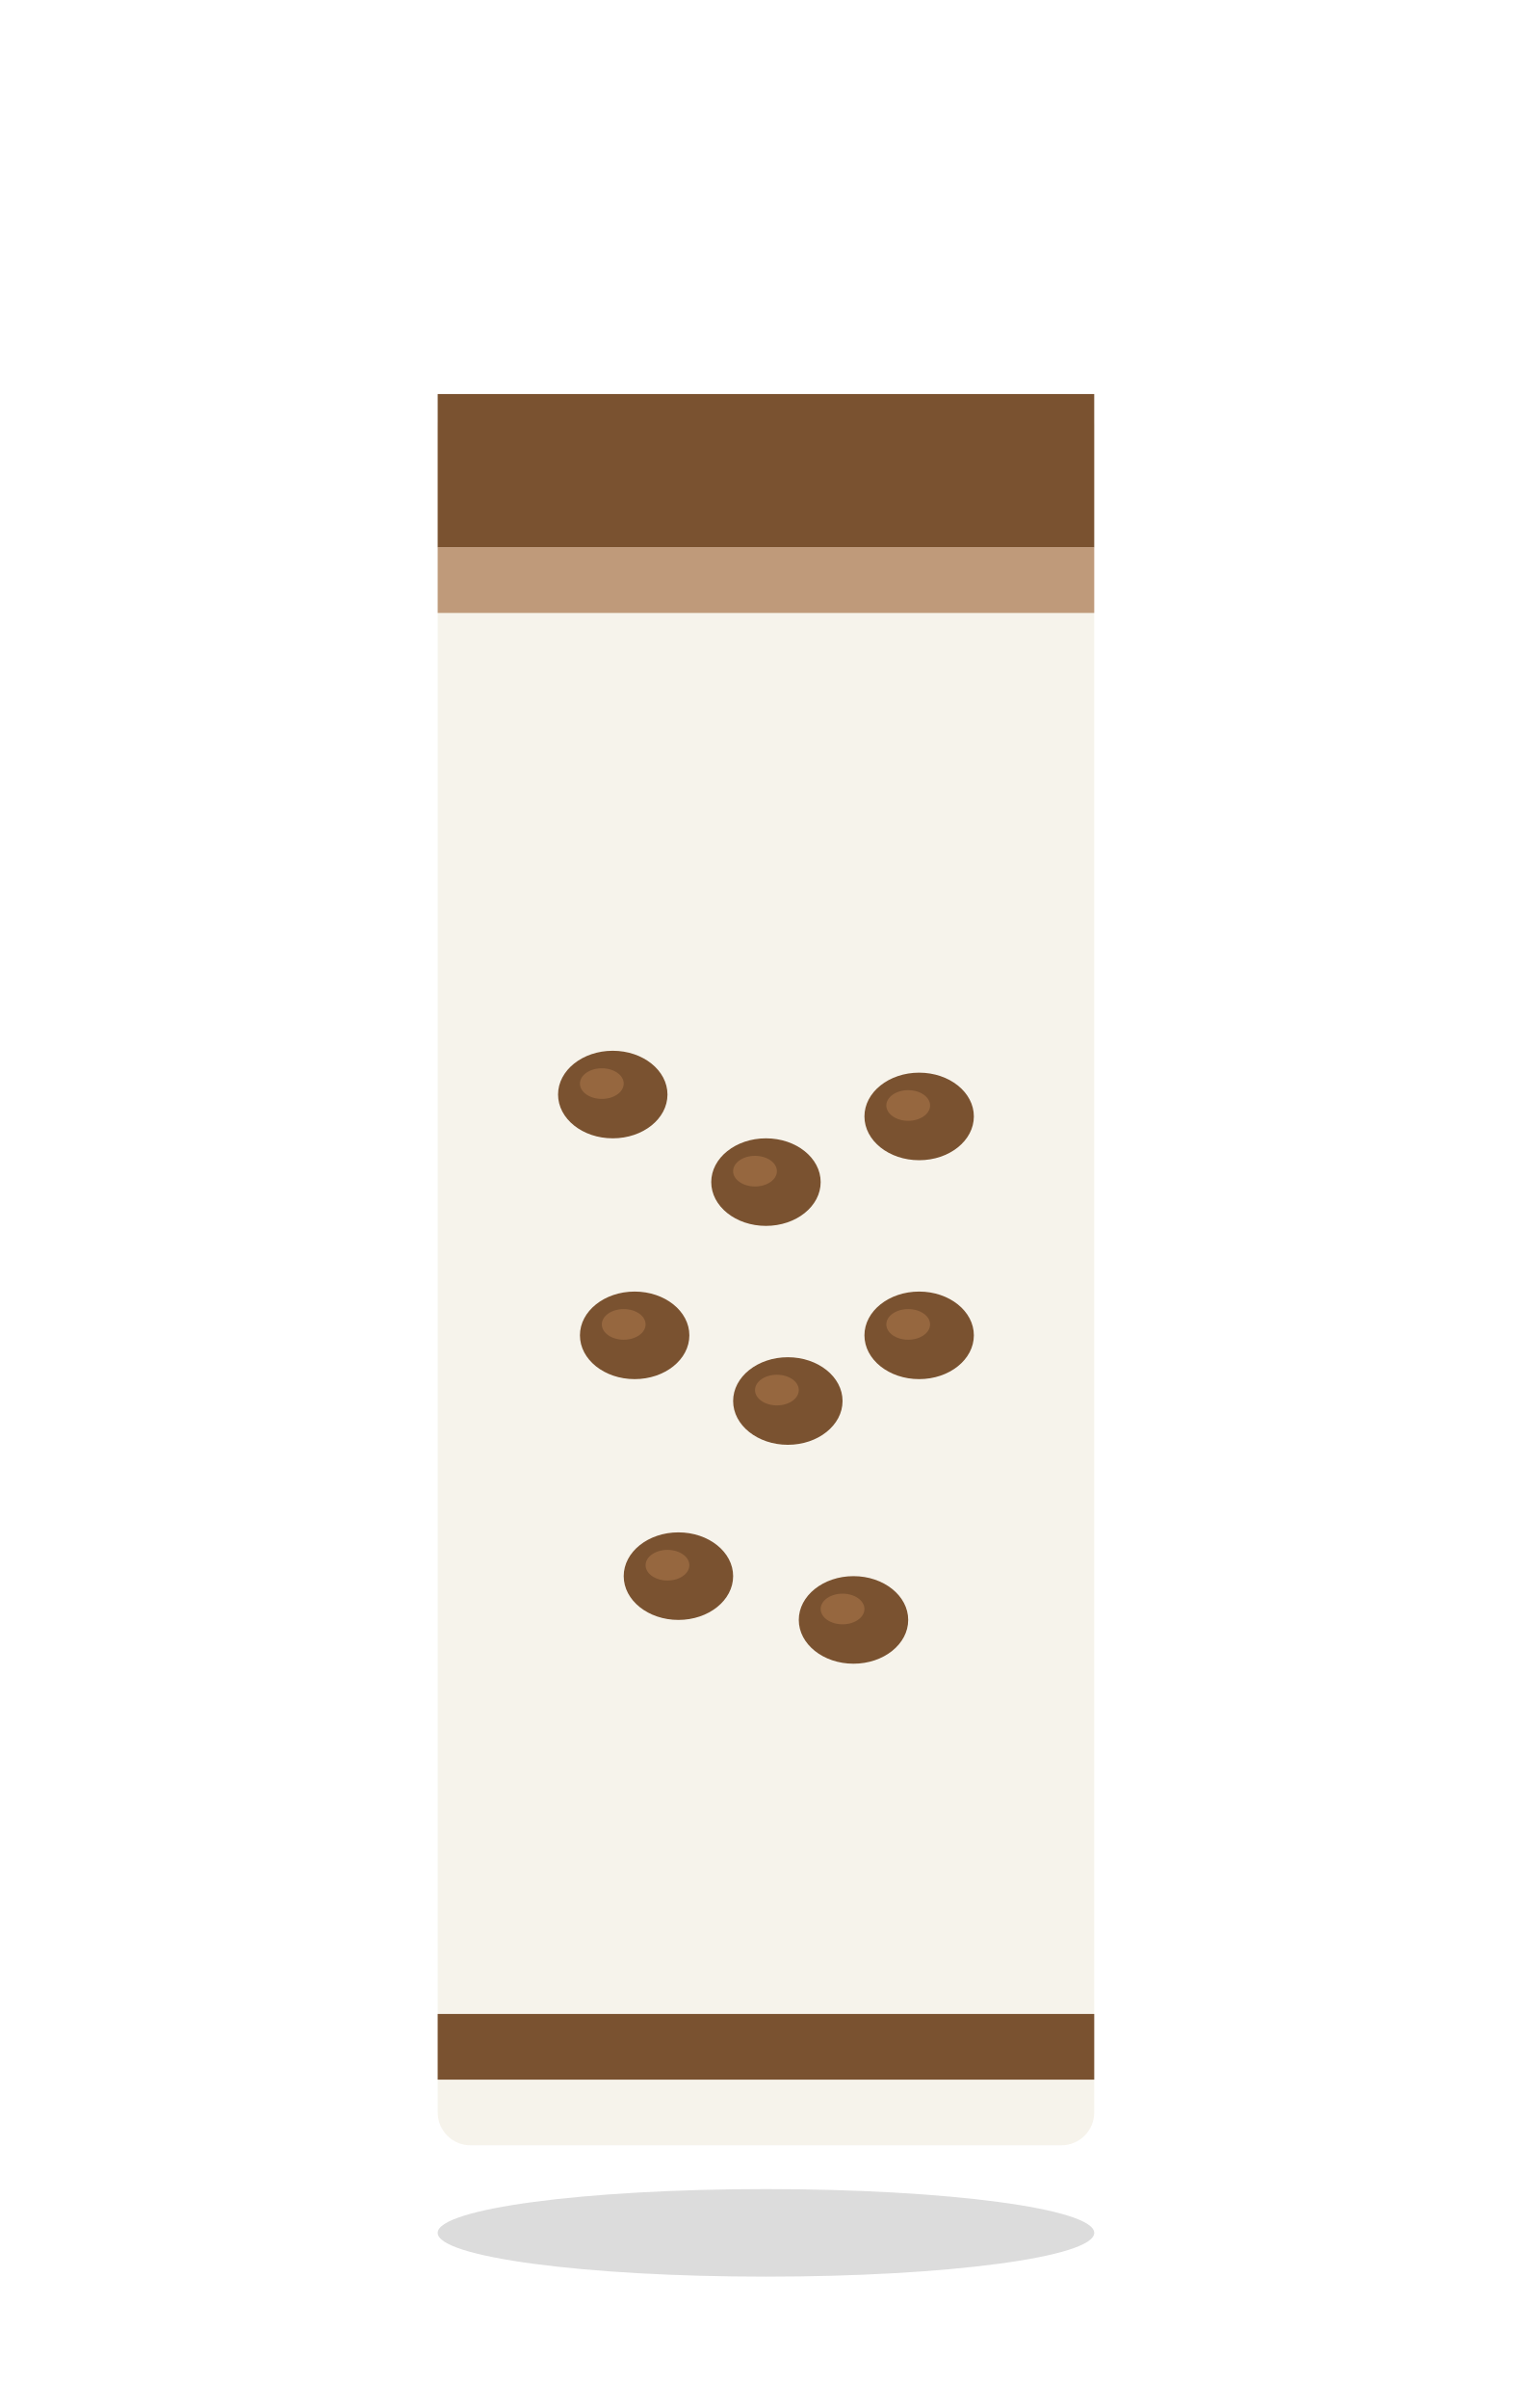
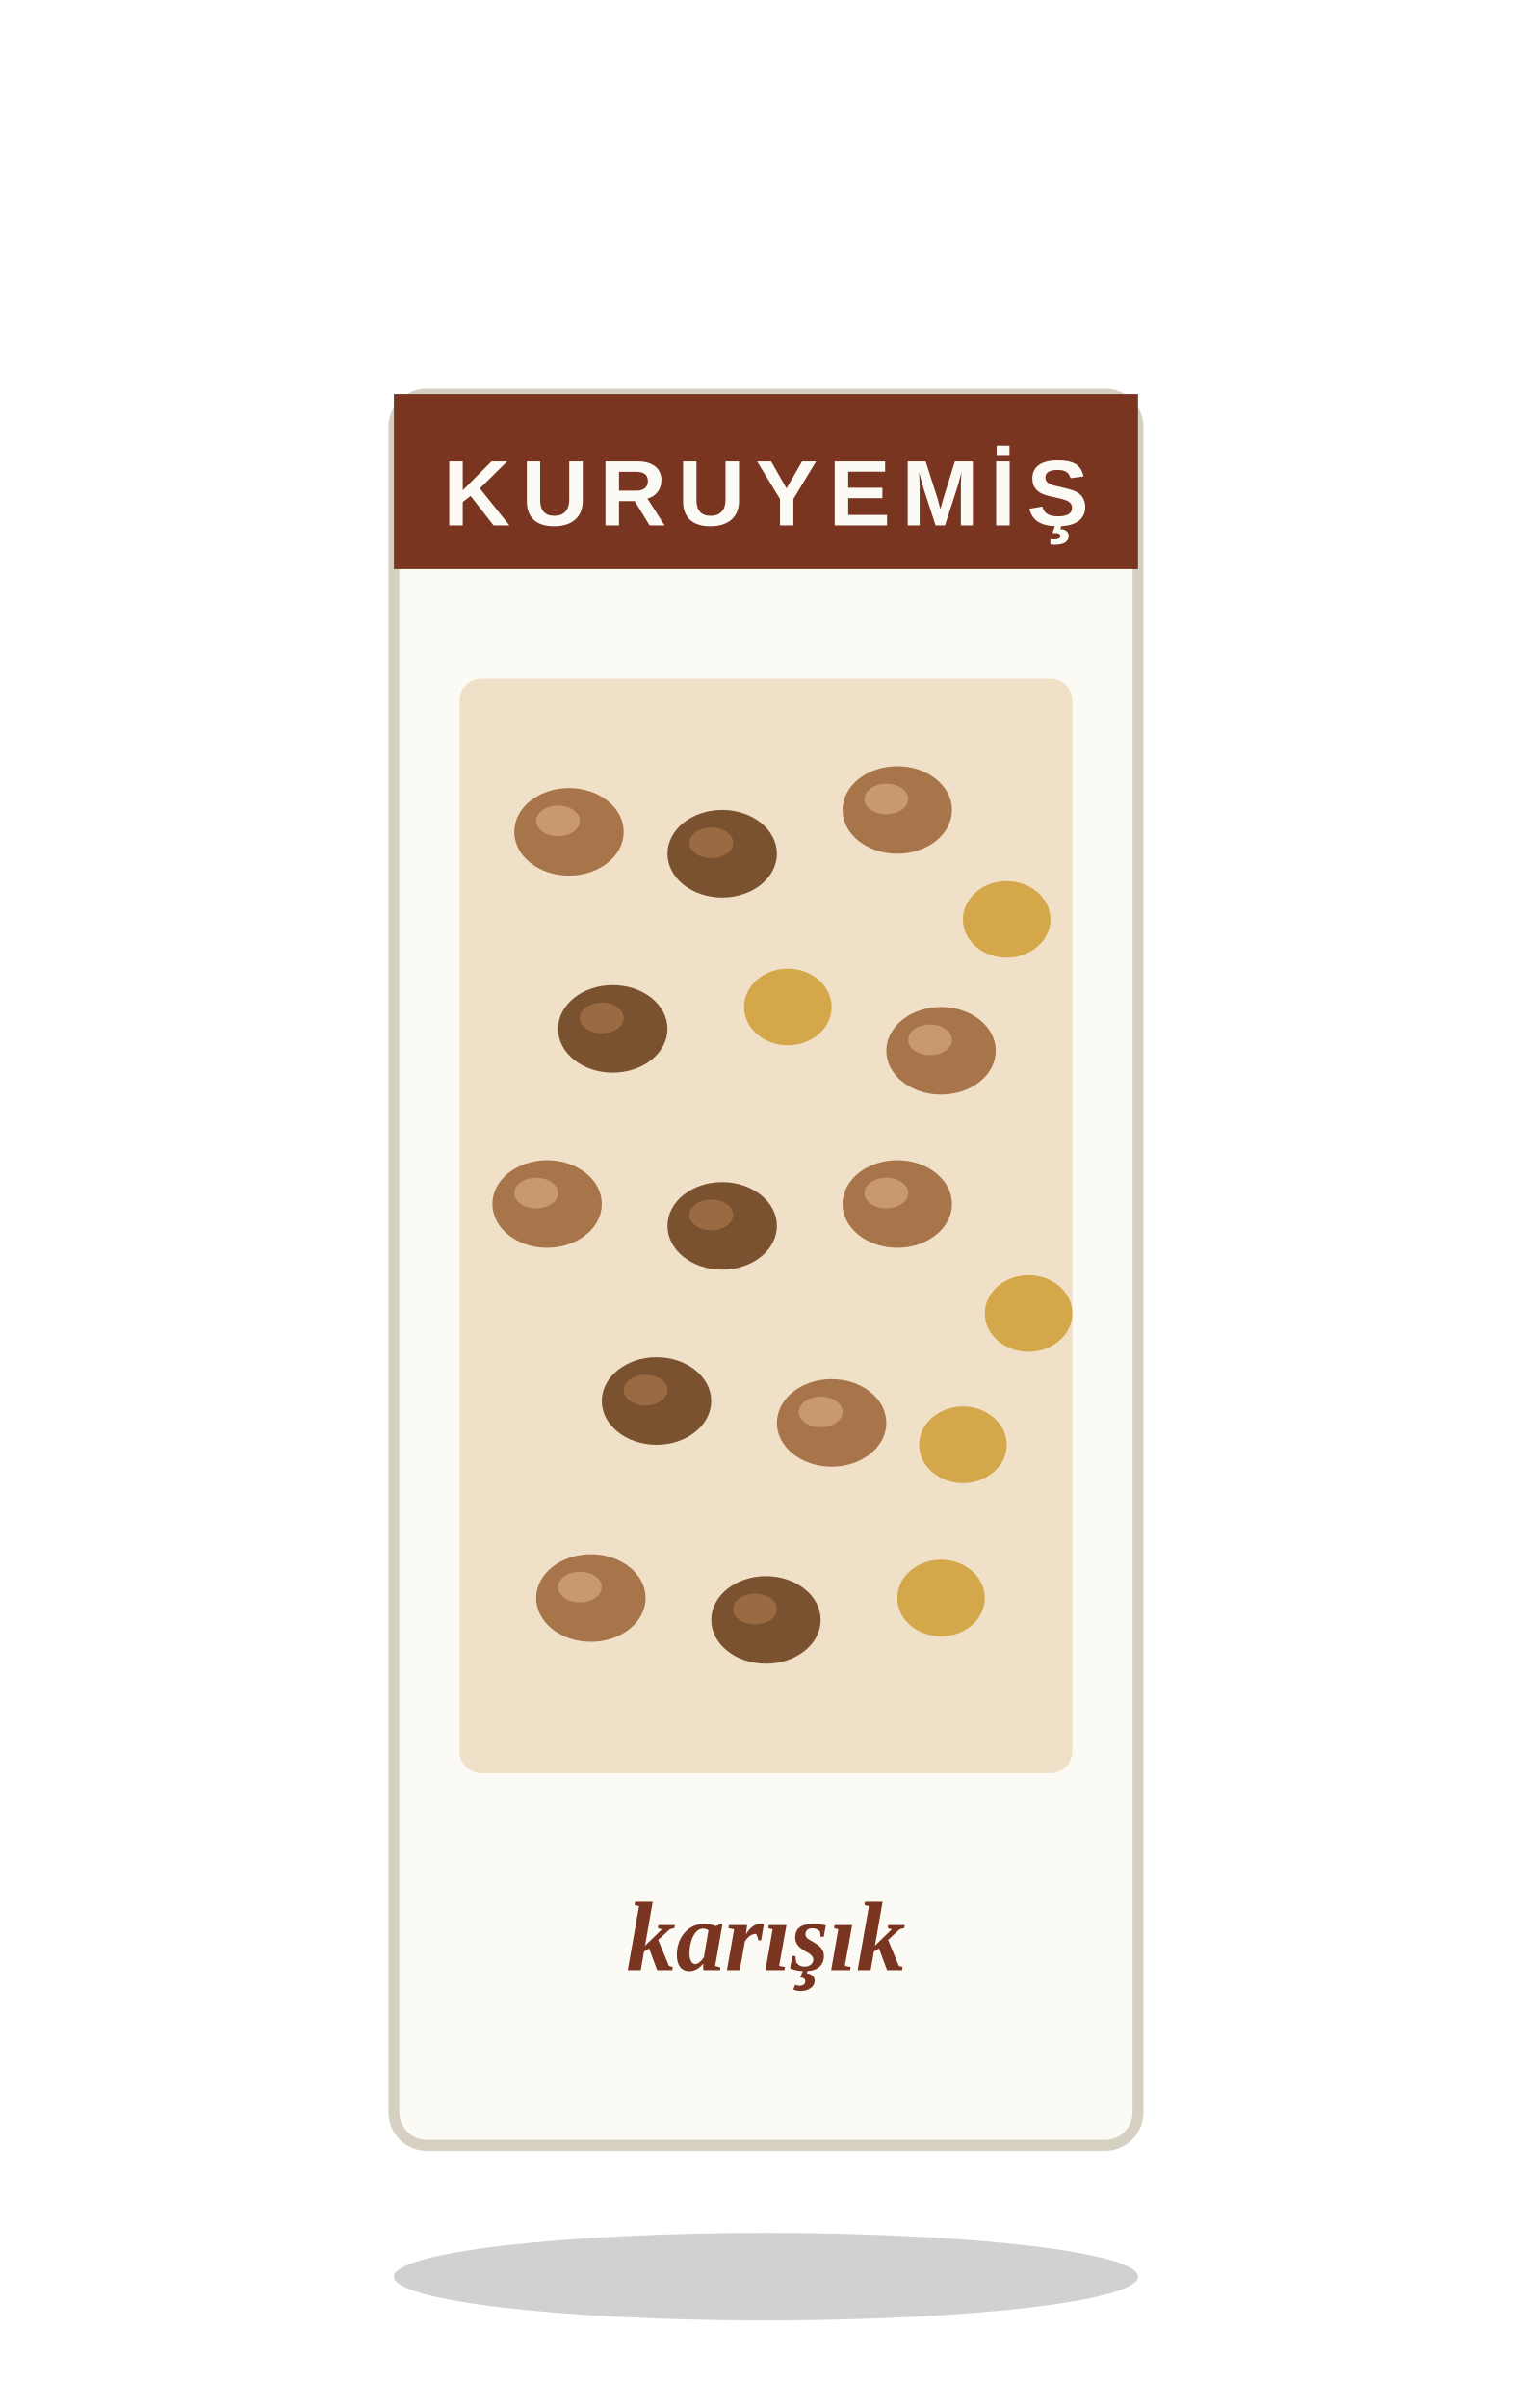
<svg xmlns="http://www.w3.org/2000/svg" viewBox="0 0 140 220">
-   <rect x="40" y="36" width="60" height="160" rx="3" fill="#F5F1E8" opacity="0.85" />
-   <rect x="40" y="36" width="60" height="14" fill="#7A5230" />
-   <rect x="40" y="50" width="60" height="6" fill="#A8754A" opacity="0.7" />
-   <ellipse cx="56" cy="100" rx="5" ry="4" fill="#7A5230" />
-   <ellipse cx="55" cy="99" rx="2" ry="1.4" fill="#A8754A" opacity="0.6" />
-   <ellipse cx="70" cy="108" rx="5" ry="4" fill="#7A5230" />
-   <ellipse cx="69" cy="107" rx="2" ry="1.4" fill="#A8754A" opacity="0.6" />
-   <ellipse cx="84" cy="102" rx="5" ry="4" fill="#7A5230" />
-   <ellipse cx="83" cy="101" rx="2" ry="1.4" fill="#A8754A" opacity="0.6" />
-   <ellipse cx="58" cy="122" rx="5" ry="4" fill="#7A5230" />
-   <ellipse cx="57" cy="121" rx="2" ry="1.4" fill="#A8754A" opacity="0.6" />
-   <ellipse cx="72" cy="128" rx="5" ry="4" fill="#7A5230" />
-   <ellipse cx="71" cy="127" rx="2" ry="1.4" fill="#A8754A" opacity="0.6" />
-   <ellipse cx="84" cy="122" rx="5" ry="4" fill="#7A5230" />
-   <ellipse cx="83" cy="121" rx="2" ry="1.4" fill="#A8754A" opacity="0.6" />
-   <ellipse cx="62" cy="144" rx="5" ry="4" fill="#7A5230" />
-   <ellipse cx="61" cy="143" rx="2" ry="1.4" fill="#A8754A" opacity="0.6" />
-   <ellipse cx="78" cy="148" rx="5" ry="4" fill="#7A5230" />
-   <ellipse cx="77" cy="147" rx="2" ry="1.4" fill="#A8754A" opacity="0.6" />
-   <rect x="40" y="184" width="60" height="6" fill="#7A5230" />
-   <ellipse cx="70" cy="204" rx="30" ry="4" fill="#000000" opacity="0.14" />
+   <ellipse cx="70" cy="208" rx="34" ry="4" fill="#000000" opacity="0.18" />
+   <rect x="36" y="36" width="68" height="160" rx="3" fill="#FBFAF5" stroke="#D6D0C3" stroke-width="1" />
+   <rect x="36" y="36" width="68" height="16" fill="#7A3520" />
+   <text x="70" y="48" text-anchor="middle" font-family="Arial, Helvetica, sans-serif" font-size="8.5" font-weight="bold" fill="#FBFAF5" letter-spacing="1">KURUYEMİŞ</text>
+   <rect x="42" y="62" width="56" height="100" rx="2" fill="#F0E0C8" />
+   <ellipse cx="52" cy="76" rx="5" ry="4" fill="#A8754A" />
+   <ellipse cx="51" cy="75" rx="2" ry="1.4" fill="#D6A87A" opacity="0.7" />
+   <ellipse cx="66" cy="78" rx="5" ry="4" fill="#7A5230" />
+   <ellipse cx="65" cy="77" rx="2" ry="1.4" fill="#A8754A" opacity="0.7" />
+   <ellipse cx="82" cy="74" rx="5" ry="4" fill="#A8754A" />
+   <ellipse cx="81" cy="73" rx="2" ry="1.4" fill="#D6A87A" opacity="0.7" />
+   <ellipse cx="92" cy="84" rx="4" ry="3.5" fill="#D4A84A" />
+   <ellipse cx="56" cy="94" rx="5" ry="4" fill="#7A5230" />
+   <ellipse cx="55" cy="93" rx="2" ry="1.4" fill="#A8754A" opacity="0.7" />
+   <ellipse cx="72" cy="92" rx="4" ry="3.5" fill="#D4A84A" />
+   <ellipse cx="86" cy="96" rx="5" ry="4" fill="#A8754A" />
+   <ellipse cx="85" cy="95" rx="2" ry="1.4" fill="#D6A87A" opacity="0.7" />
+   <ellipse cx="50" cy="110" rx="5" ry="4" fill="#A8754A" />
+   <ellipse cx="49" cy="109" rx="2" ry="1.4" fill="#D6A87A" opacity="0.7" />
+   <ellipse cx="66" cy="112" rx="5" ry="4" fill="#7A5230" />
+   <ellipse cx="65" cy="111" rx="2" ry="1.4" fill="#A8754A" opacity="0.7" />
+   <ellipse cx="82" cy="110" rx="5" ry="4" fill="#A8754A" />
+   <ellipse cx="81" cy="109" rx="2" ry="1.4" fill="#D6A87A" opacity="0.7" />
+   <ellipse cx="94" cy="120" rx="4" ry="3.5" fill="#D4A84A" />
+   <ellipse cx="60" cy="128" rx="5" ry="4" fill="#7A5230" />
+   <ellipse cx="59" cy="127" rx="2" ry="1.4" fill="#A8754A" opacity="0.7" />
+   <ellipse cx="76" cy="130" rx="5" ry="4" fill="#A8754A" />
+   <ellipse cx="75" cy="129" rx="2" ry="1.4" fill="#D6A87A" opacity="0.7" />
+   <ellipse cx="88" cy="132" rx="4" ry="3.5" fill="#D4A84A" />
+   <ellipse cx="54" cy="146" rx="5" ry="4" fill="#A8754A" />
+   <ellipse cx="53" cy="145" rx="2" ry="1.4" fill="#D6A87A" opacity="0.7" />
+   <ellipse cx="70" cy="148" rx="5" ry="4" fill="#7A5230" />
+   <ellipse cx="69" cy="147" rx="2" ry="1.4" fill="#A8754A" opacity="0.7" />
+   <ellipse cx="86" cy="146" rx="4" ry="3.5" fill="#D4A84A" />
+   <text x="70" y="180" text-anchor="middle" font-family="Georgia, 'Times New Roman', serif" font-size="9" font-weight="bold" font-style="italic" fill="#7A3520">karışık</text>
</svg>
